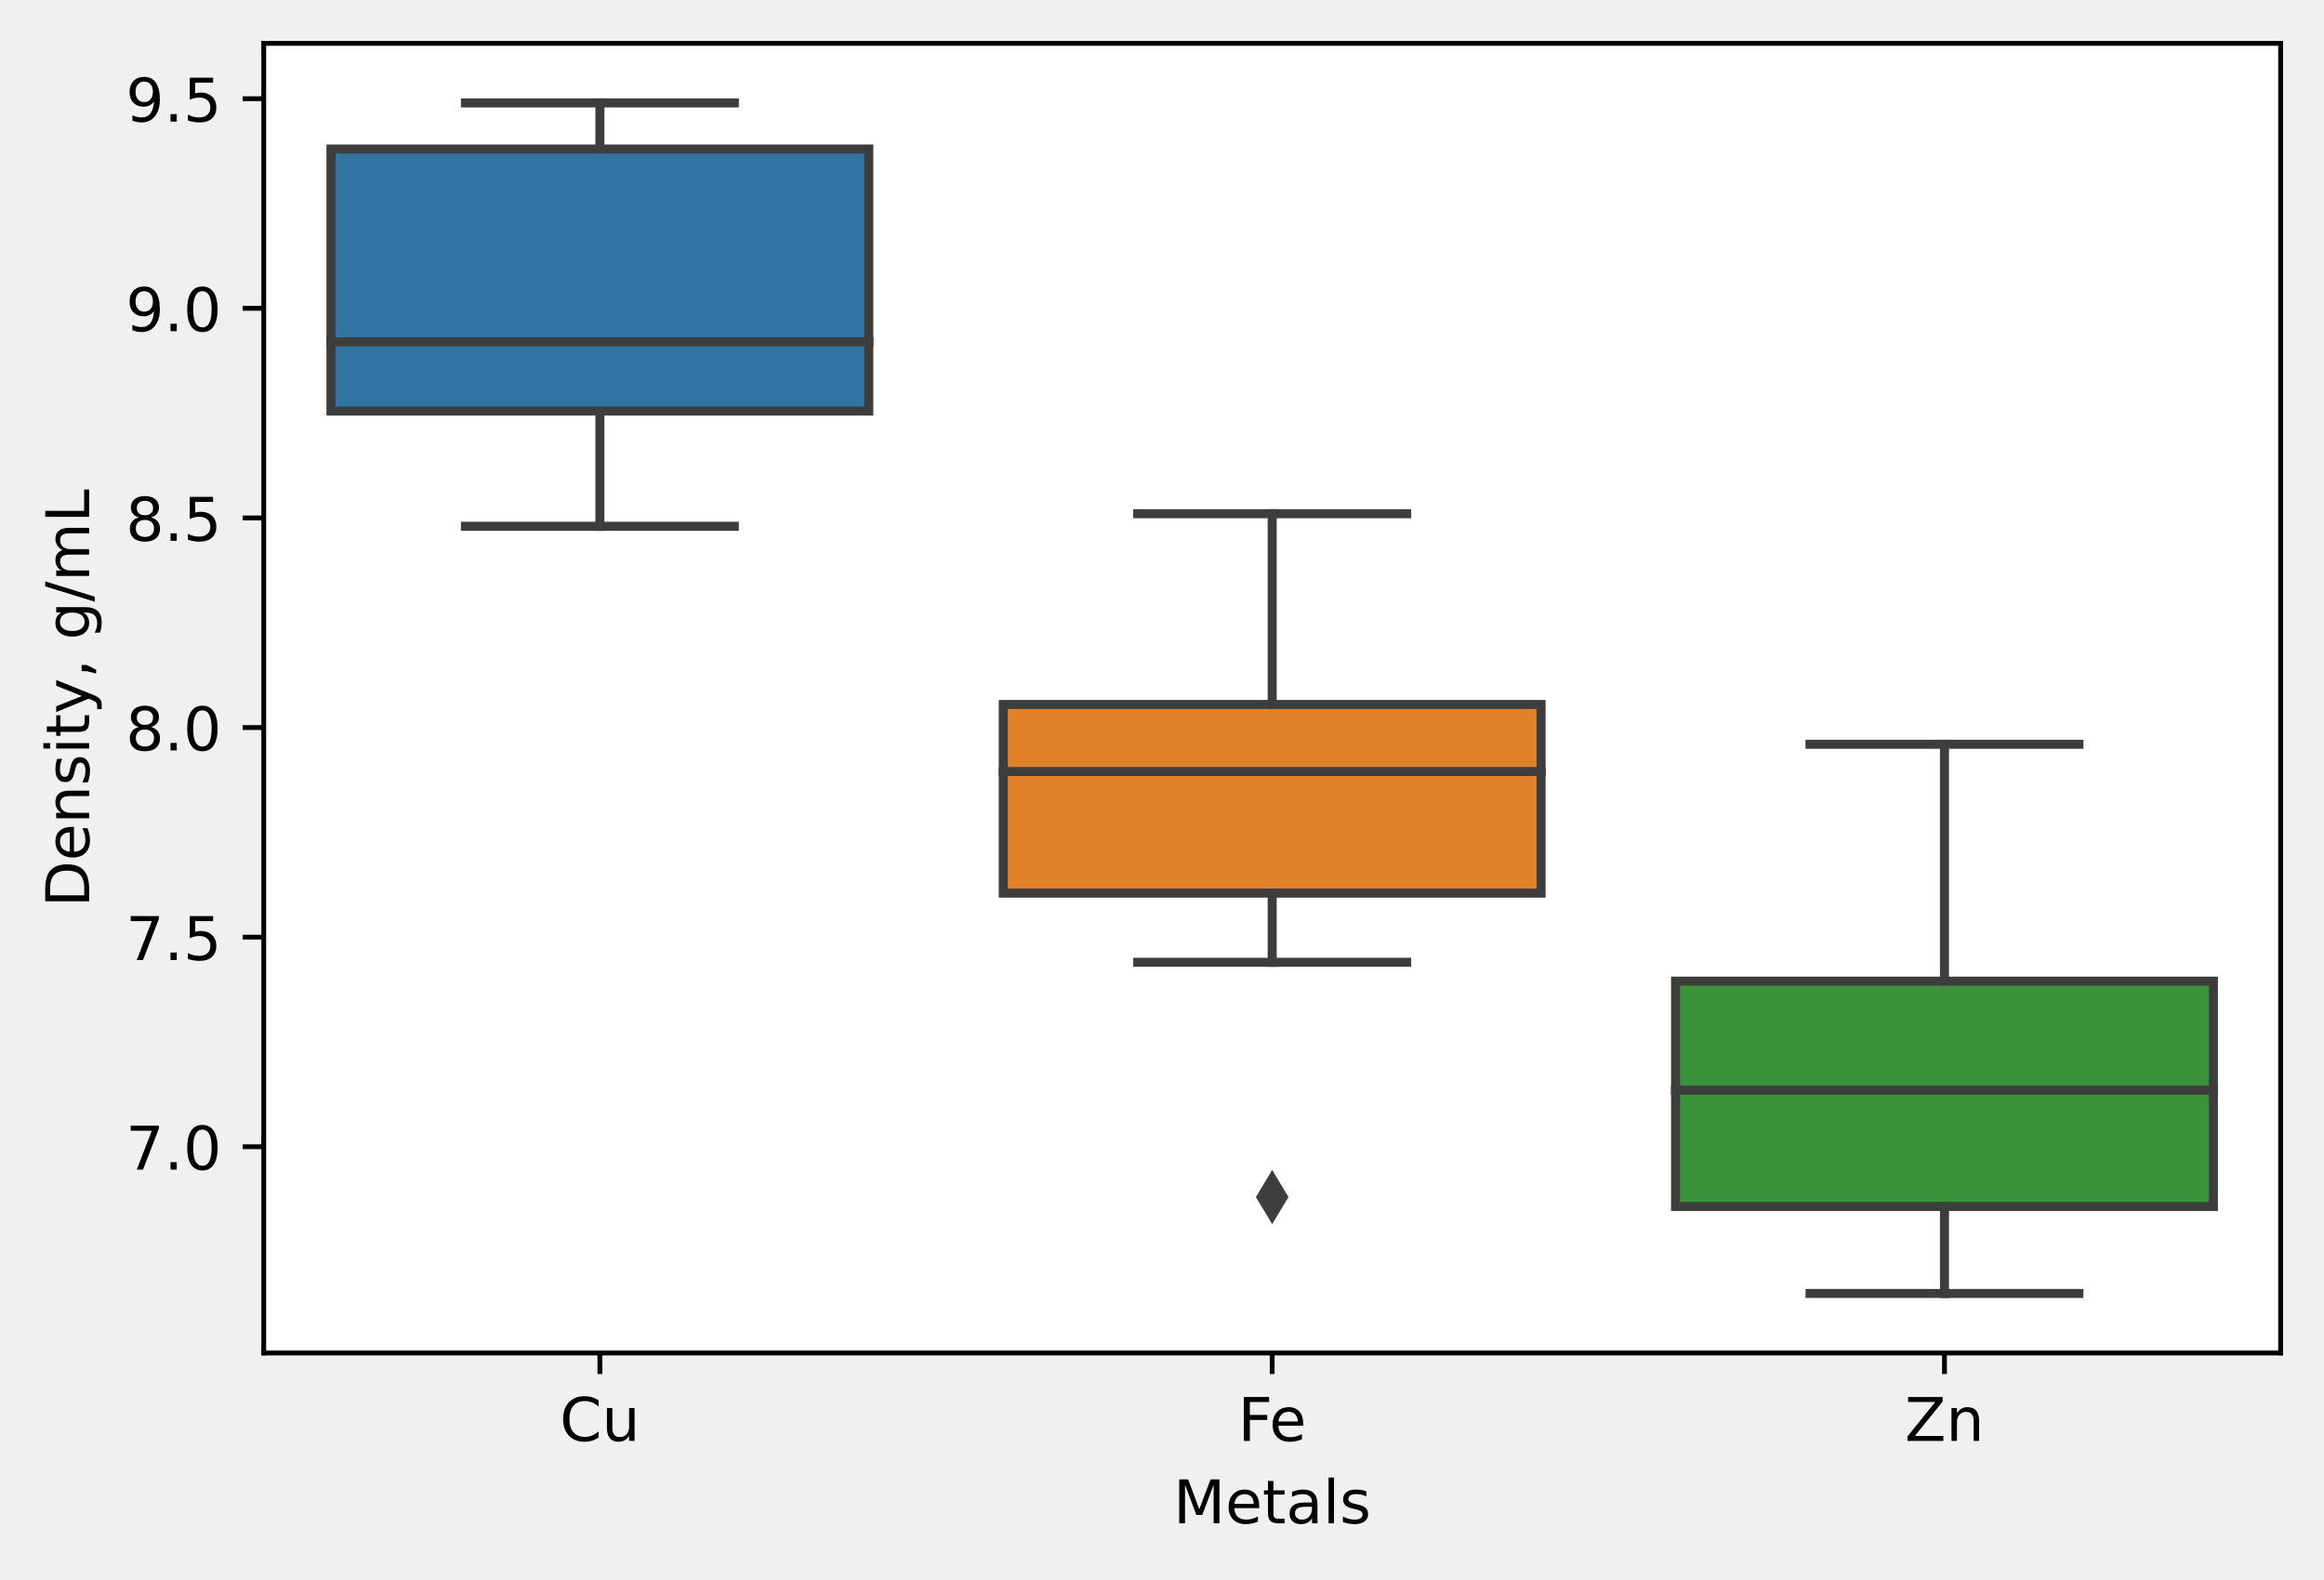
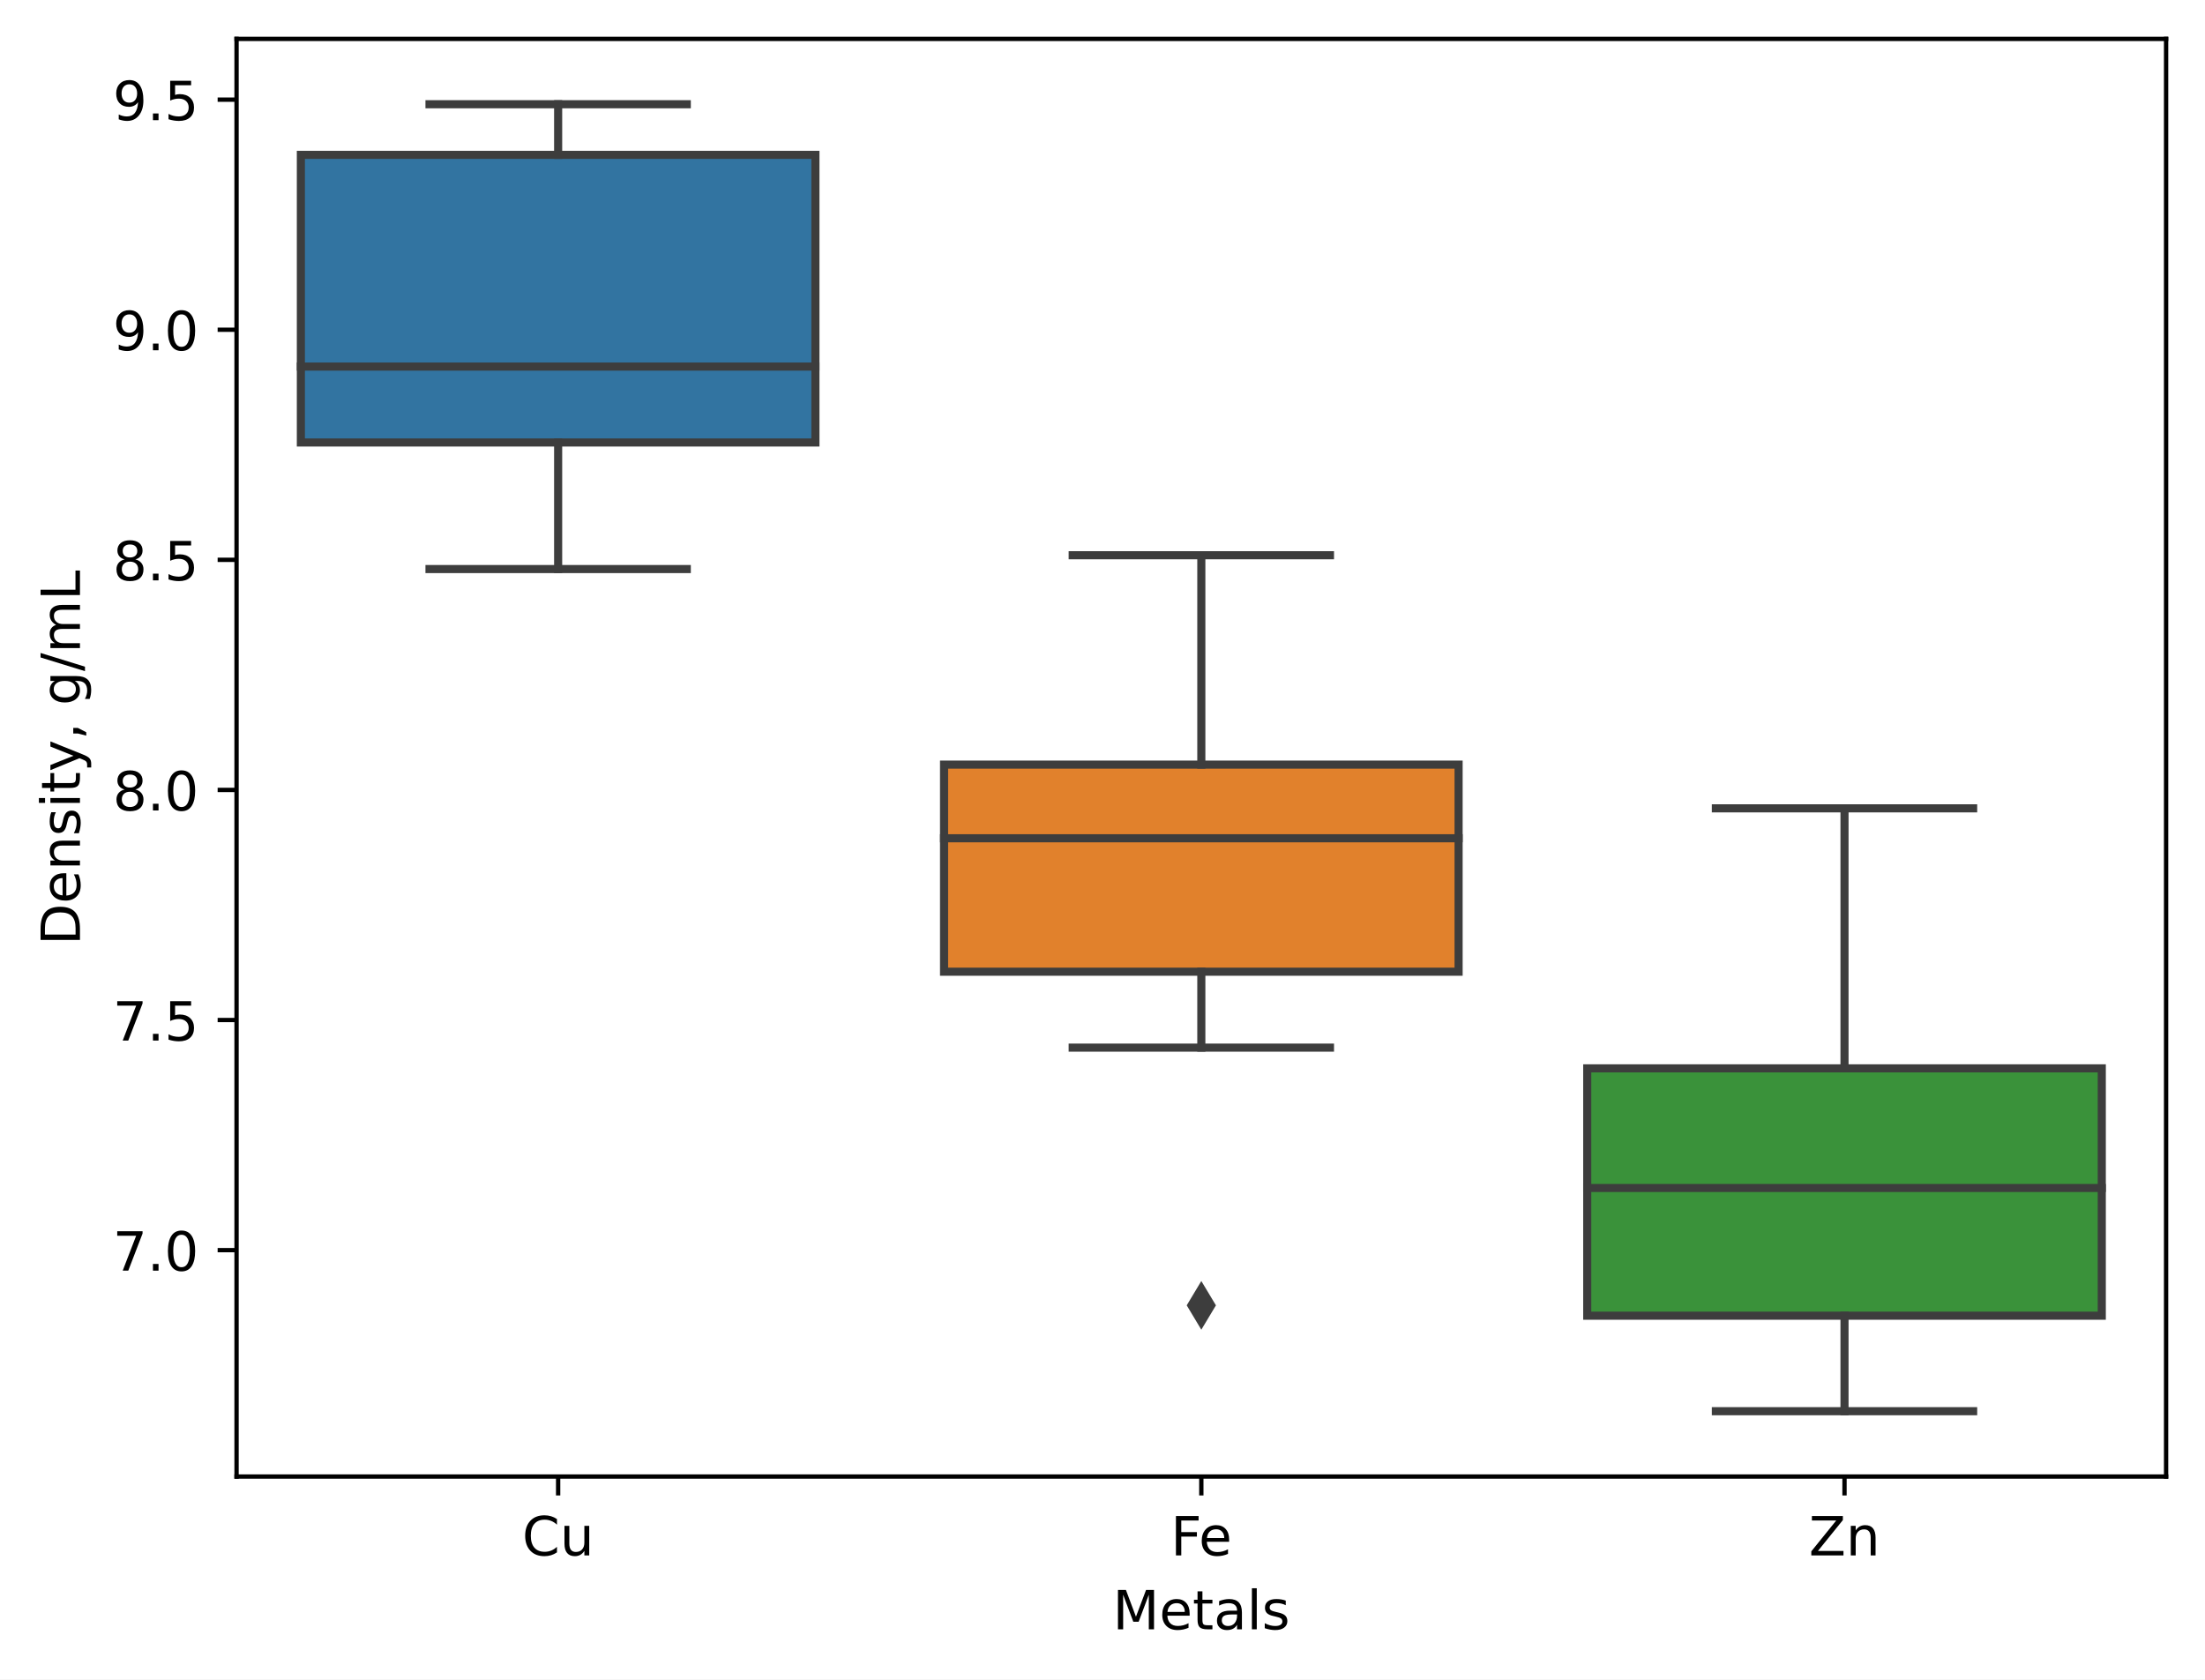
- <svg xmlns="http://www.w3.org/2000/svg" xmlns:xlink="http://www.w3.org/1999/xlink" width="385.781pt" height="262.196pt" viewBox="0 0 385.781 262.196" version="1.1">
+ <svg xmlns="http://www.w3.org/2000/svg" xmlns:xlink="http://www.w3.org/1999/xlink" width="408.101pt" height="310.868pt" viewBox="0 0 408.101 310.868" version="1.1">
  <defs>
    <style type="text/css">*{stroke-linejoin: round; stroke-linecap: butt}</style>
  </defs>
  <g id="figure_1">
    <g id="patch_1">
-       <path d="M 0 262.196  L 385.781 262.196  L 385.781 0  L 0 0  L 0 262.196  z " style="fill: none" />
+       <path d="M 0 310.868  L 408.101 310.868  L 408.101 0  L 0 0  z " style="fill: #ffffff" />
    </g>
    <g id="axes_1">
      <g id="patch_2">
-         <path d="M 43.781 224.64  L 378.581 224.64  L 378.581 7.2  L 43.781 7.2  z " style="fill: #ffffff" />
+         <path d="M 43.781 273.312  L 400.901 273.312  L 400.901 7.2  L 43.781 7.2  z " style="fill: #ffffff" />
      </g>
      <g id="patch_3">
-         <path d="M 54.941 68.242  L 144.221 68.242  L 144.221 24.74  L 54.941 24.74  L 54.941 68.242  z " clip-path="url(#p5c5fd787f7)" style="fill: #3274a1; stroke: #3d3d3d; stroke-width: 1.5; stroke-linejoin: miter" />
+         <path d="M 55.685 81.906  L 150.917 81.906  L 150.917 28.666  L 55.685 28.666  L 55.685 81.906  z " clip-path="url(#p74b358966d)" style="fill: #3274a1; stroke: #3d3d3d; stroke-width: 1.5; stroke-linejoin: miter" />
      </g>
      <g id="patch_4">
-         <path d="M 166.541 148.285  L 255.821 148.285  L 255.821 116.964  L 166.541 116.964  L 166.541 148.285  z " clip-path="url(#p5c5fd787f7)" style="fill: #e1812c; stroke: #3d3d3d; stroke-width: 1.5; stroke-linejoin: miter" />
+         <path d="M 174.725 179.866  L 269.957 179.866  L 269.957 141.534  L 174.725 141.534  L 174.725 179.866  z " clip-path="url(#p74b358966d)" style="fill: #e1812c; stroke: #3d3d3d; stroke-width: 1.5; stroke-linejoin: miter" />
      </g>
      <g id="patch_5">
-         <path d="M 278.141 200.314  L 367.421 200.314  L 367.421 162.902  L 278.141 162.902  L 278.141 200.314  z " clip-path="url(#p5c5fd787f7)" style="fill: #3a923a; stroke: #3d3d3d; stroke-width: 1.5; stroke-linejoin: miter" />
+         <path d="M 293.765 243.541  L 388.997 243.541  L 388.997 197.755  L 293.765 197.755  L 293.765 243.541  z " clip-path="url(#p74b358966d)" style="fill: #3a923a; stroke: #3d3d3d; stroke-width: 1.5; stroke-linejoin: miter" />
      </g>
      <g id="matplotlib.axis_1">
        <g id="xtick_1">
          <g id="line2d_1">
            <defs>
-               <path id="mcea4845473" d="M 0 0  L 0 3.5  " style="stroke: #000000; stroke-width: 0.8" />
+               <path id="med3c207a64" d="M 0 0  L 0 3.5  " style="stroke: #000000; stroke-width: 0.8" />
            </defs>
            <g>
-               <use xlink:href="#mcea4845473" x="99.581" y="224.64" style="stroke: #000000; stroke-width: 0.8" />
+               <use xlink:href="#med3c207a64" x="103.301" y="273.312" style="stroke: #000000; stroke-width: 0.8" />
            </g>
          </g>
          <g id="text_1">
-             <g transform="translate(92.92109 239.2384)scale(0.1 -0.1)">
+             <g transform="translate(96.64109 287.9104) scale(0.1 -0.1)">
              <defs>
                <path id="DejaVuSans-43" d="M 4122 4306  L 4122 3641  Q 3803 3938 3442 4084  Q 3081 4231 2675 4231  Q 1875 4231 1450 3742  Q 1025 3253 1025 2328  Q 1025 1406 1450 917  Q 1875 428 2675 428  Q 3081 428 3442 575  Q 3803 722 4122 1019  L 4122 359  Q 3791 134 3420 21  Q 3050 -91 2638 -91  Q 1578 -91 968 557  Q 359 1206 359 2328  Q 359 3453 968 4101  Q 1578 4750 2638 4750  Q 3056 4750 3426 4639  Q 3797 4528 4122 4306  z " transform="scale(0.015625)" />
                <path id="DejaVuSans-75" d="M 544 1381  L 544 3500  L 1119 3500  L 1119 1403  Q 1119 906 1312 657  Q 1506 409 1894 409  Q 2359 409 2629 706  Q 2900 1003 2900 1516  L 2900 3500  L 3475 3500  L 3475 0  L 2900 0  L 2900 538  Q 2691 219 2414 64  Q 2138 -91 1772 -91  Q 1169 -91 856 284  Q 544 659 544 1381  z M 1991 3584  L 1991 3584  z " transform="scale(0.015625)" />
              </defs>
              <use xlink:href="#DejaVuSans-43" />
              <use xlink:href="#DejaVuSans-75" x="69.824" />
            </g>
          </g>
        </g>
        <g id="xtick_2">
          <g id="line2d_2">
            <g>
-               <use xlink:href="#mcea4845473" x="211.181" y="224.64" style="stroke: #000000; stroke-width: 0.8" />
+               <use xlink:href="#med3c207a64" x="222.341" y="273.312" style="stroke: #000000; stroke-width: 0.8" />
            </g>
          </g>
          <g id="text_2">
-             <g transform="translate(205.5039 239.2384)scale(0.1 -0.1)">
+             <g transform="translate(216.6639 287.9104) scale(0.1 -0.1)">
              <defs>
                <path id="DejaVuSans-46" d="M 628 4666  L 3309 4666  L 3309 4134  L 1259 4134  L 1259 2759  L 3109 2759  L 3109 2228  L 1259 2228  L 1259 0  L 628 0  L 628 4666  z " transform="scale(0.015625)" />
                <path id="DejaVuSans-65" d="M 3597 1894  L 3597 1613  L 953 1613  Q 991 1019 1311 708  Q 1631 397 2203 397  Q 2534 397 2845 478  Q 3156 559 3463 722  L 3463 178  Q 3153 47 2828 -22  Q 2503 -91 2169 -91  Q 1331 -91 842 396  Q 353 884 353 1716  Q 353 2575 817 3079  Q 1281 3584 2069 3584  Q 2775 3584 3186 3129  Q 3597 2675 3597 1894  z M 3022 2063  Q 3016 2534 2758 2815  Q 2500 3097 2075 3097  Q 1594 3097 1305 2825  Q 1016 2553 972 2059  L 3022 2063  z " transform="scale(0.015625)" />
              </defs>
              <use xlink:href="#DejaVuSans-46" />
              <use xlink:href="#DejaVuSans-65" x="52.02" />
            </g>
          </g>
        </g>
        <g id="xtick_3">
          <g id="line2d_3">
            <g>
-               <use xlink:href="#mcea4845473" x="322.781" y="224.64" style="stroke: #000000; stroke-width: 0.8" />
+               <use xlink:href="#med3c207a64" x="341.381" y="273.312" style="stroke: #000000; stroke-width: 0.8" />
            </g>
          </g>
          <g id="text_3">
-             <g transform="translate(316.1875 239.2384)scale(0.1 -0.1)">
+             <g transform="translate(334.7875 287.9104) scale(0.1 -0.1)">
              <defs>
                <path id="DejaVuSans-5a" d="M 359 4666  L 4025 4666  L 4025 4184  L 1075 531  L 4097 531  L 4097 0  L 288 0  L 288 481  L 3238 4134  L 359 4134  L 359 4666  z " transform="scale(0.015625)" />
                <path id="DejaVuSans-6e" d="M 3513 2113  L 3513 0  L 2938 0  L 2938 2094  Q 2938 2591 2744 2837  Q 2550 3084 2163 3084  Q 1697 3084 1428 2787  Q 1159 2491 1159 1978  L 1159 0  L 581 0  L 581 3500  L 1159 3500  L 1159 2956  Q 1366 3272 1645 3428  Q 1925 3584 2291 3584  Q 2894 3584 3203 3211  Q 3513 2838 3513 2113  z " transform="scale(0.015625)" />
              </defs>
              <use xlink:href="#DejaVuSans-5a" />
              <use xlink:href="#DejaVuSans-6e" x="68.506" />
            </g>
          </g>
        </g>
        <g id="text_4">
-           <g transform="translate(194.7727 252.9166)scale(0.1 -0.1)">
+           <g transform="translate(205.9327 301.5886) scale(0.1 -0.1)">
            <defs>
              <path id="DejaVuSans-4d" d="M 628 4666  L 1569 4666  L 2759 1491  L 3956 4666  L 4897 4666  L 4897 0  L 4281 0  L 4281 4097  L 3078 897  L 2444 897  L 1241 4097  L 1241 0  L 628 0  L 628 4666  z " transform="scale(0.015625)" />
              <path id="DejaVuSans-74" d="M 1172 4494  L 1172 3500  L 2356 3500  L 2356 3053  L 1172 3053  L 1172 1153  Q 1172 725 1289 603  Q 1406 481 1766 481  L 2356 481  L 2356 0  L 1766 0  Q 1100 0 847 248  Q 594 497 594 1153  L 594 3053  L 172 3053  L 172 3500  L 594 3500  L 594 4494  L 1172 4494  z " transform="scale(0.015625)" />
              <path id="DejaVuSans-61" d="M 2194 1759  Q 1497 1759 1228 1600  Q 959 1441 959 1056  Q 959 750 1161 570  Q 1363 391 1709 391  Q 2188 391 2477 730  Q 2766 1069 2766 1631  L 2766 1759  L 2194 1759  z M 3341 1997  L 3341 0  L 2766 0  L 2766 531  Q 2569 213 2275 61  Q 1981 -91 1556 -91  Q 1019 -91 701 211  Q 384 513 384 1019  Q 384 1609 779 1909  Q 1175 2209 1959 2209  L 2766 2209  L 2766 2266  Q 2766 2663 2505 2880  Q 2244 3097 1772 3097  Q 1472 3097 1187 3025  Q 903 2953 641 2809  L 641 3341  Q 956 3463 1253 3523  Q 1550 3584 1831 3584  Q 2591 3584 2966 3190  Q 3341 2797 3341 1997  z " transform="scale(0.015625)" />
              <path id="DejaVuSans-6c" d="M 603 4863  L 1178 4863  L 1178 0  L 603 0  L 603 4863  z " transform="scale(0.015625)" />
              <path id="DejaVuSans-73" d="M 2834 3397  L 2834 2853  Q 2591 2978 2328 3040  Q 2066 3103 1784 3103  Q 1356 3103 1142 2972  Q 928 2841 928 2578  Q 928 2378 1081 2264  Q 1234 2150 1697 2047  L 1894 2003  Q 2506 1872 2764 1633  Q 3022 1394 3022 966  Q 3022 478 2636 193  Q 2250 -91 1575 -91  Q 1294 -91 989 -36  Q 684 19 347 128  L 347 722  Q 666 556 975 473  Q 1284 391 1588 391  Q 1994 391 2212 530  Q 2431 669 2431 922  Q 2431 1156 2273 1281  Q 2116 1406 1581 1522  L 1381 1569  Q 847 1681 609 1914  Q 372 2147 372 2553  Q 372 3047 722 3315  Q 1072 3584 1716 3584  Q 2034 3584 2315 3537  Q 2597 3491 2834 3397  z " transform="scale(0.015625)" />
            </defs>
            <use xlink:href="#DejaVuSans-4d" />
            <use xlink:href="#DejaVuSans-65" x="86.279" />
            <use xlink:href="#DejaVuSans-74" x="147.803" />
            <use xlink:href="#DejaVuSans-61" x="187.012" />
            <use xlink:href="#DejaVuSans-6c" x="248.291" />
            <use xlink:href="#DejaVuSans-73" x="276.074" />
          </g>
        </g>
      </g>
      <g id="matplotlib.axis_2">
        <g id="ytick_1">
          <g id="line2d_4">
            <defs>
-               <path id="mcb82feefa0" d="M 0 0  L -3.5 0  " style="stroke: #000000; stroke-width: 0.8" />
+               <path id="mbe13f3b85f" d="M 0 0  L -3.5 0  " style="stroke: #000000; stroke-width: 0.8" />
            </defs>
            <g>
-               <use xlink:href="#mcb82feefa0" x="43.781" y="190.395" style="stroke: #000000; stroke-width: 0.8" />
+               <use xlink:href="#mbe13f3b85f" x="43.781" y="231.402" style="stroke: #000000; stroke-width: 0.8" />
            </g>
          </g>
          <g id="text_5">
-             <g transform="translate(20.87813 194.1945)scale(0.1 -0.1)">
+             <g transform="translate(20.87813 235.2011) scale(0.1 -0.1)">
              <defs>
                <path id="DejaVuSans-37" d="M 525 4666  L 3525 4666  L 3525 4397  L 1831 0  L 1172 0  L 2766 4134  L 525 4134  L 525 4666  z " transform="scale(0.015625)" />
                <path id="DejaVuSans-2e" d="M 684 794  L 1344 794  L 1344 0  L 684 0  L 684 794  z " transform="scale(0.015625)" />
                <path id="DejaVuSans-30" d="M 2034 4250  Q 1547 4250 1301 3770  Q 1056 3291 1056 2328  Q 1056 1369 1301 889  Q 1547 409 2034 409  Q 2525 409 2770 889  Q 3016 1369 3016 2328  Q 3016 3291 2770 3770  Q 2525 4250 2034 4250  z M 2034 4750  Q 2819 4750 3233 4129  Q 3647 3509 3647 2328  Q 3647 1150 3233 529  Q 2819 -91 2034 -91  Q 1250 -91 836 529  Q 422 1150 422 2328  Q 422 3509 836 4129  Q 1250 4750 2034 4750  z " transform="scale(0.015625)" />
              </defs>
              <use xlink:href="#DejaVuSans-37" />
              <use xlink:href="#DejaVuSans-2e" x="63.623" />
              <use xlink:href="#DejaVuSans-30" x="95.41" />
            </g>
          </g>
        </g>
        <g id="ytick_2">
          <g id="line2d_5">
            <g>
-               <use xlink:href="#mcb82feefa0" x="43.781" y="155.594" style="stroke: #000000; stroke-width: 0.8" />
+               <use xlink:href="#mbe13f3b85f" x="43.781" y="188.81" style="stroke: #000000; stroke-width: 0.8" />
            </g>
          </g>
          <g id="text_6">
-             <g transform="translate(20.87813 159.393)scale(0.1 -0.1)">
+             <g transform="translate(20.87813 192.6096) scale(0.1 -0.1)">
              <defs>
                <path id="DejaVuSans-35" d="M 691 4666  L 3169 4666  L 3169 4134  L 1269 4134  L 1269 2991  Q 1406 3038 1543 3061  Q 1681 3084 1819 3084  Q 2600 3084 3056 2656  Q 3513 2228 3513 1497  Q 3513 744 3044 326  Q 2575 -91 1722 -91  Q 1428 -91 1123 -41  Q 819 9 494 109  L 494 744  Q 775 591 1075 516  Q 1375 441 1709 441  Q 2250 441 2565 725  Q 2881 1009 2881 1497  Q 2881 1984 2565 2268  Q 2250 2553 1709 2553  Q 1456 2553 1204 2497  Q 953 2441 691 2322  L 691 4666  z " transform="scale(0.015625)" />
              </defs>
              <use xlink:href="#DejaVuSans-37" />
              <use xlink:href="#DejaVuSans-2e" x="63.623" />
              <use xlink:href="#DejaVuSans-35" x="95.41" />
            </g>
          </g>
        </g>
        <g id="ytick_3">
          <g id="line2d_6">
            <g>
-               <use xlink:href="#mcb82feefa0" x="43.781" y="120.792" style="stroke: #000000; stroke-width: 0.8" />
+               <use xlink:href="#mbe13f3b85f" x="43.781" y="146.219" style="stroke: #000000; stroke-width: 0.8" />
            </g>
          </g>
          <g id="text_7">
-             <g transform="translate(20.87813 124.5914)scale(0.1 -0.1)">
+             <g transform="translate(20.87813 150.018) scale(0.1 -0.1)">
              <defs>
                <path id="DejaVuSans-38" d="M 2034 2216  Q 1584 2216 1326 1975  Q 1069 1734 1069 1313  Q 1069 891 1326 650  Q 1584 409 2034 409  Q 2484 409 2743 651  Q 3003 894 3003 1313  Q 3003 1734 2745 1975  Q 2488 2216 2034 2216  z M 1403 2484  Q 997 2584 770 2862  Q 544 3141 544 3541  Q 544 4100 942 4425  Q 1341 4750 2034 4750  Q 2731 4750 3128 4425  Q 3525 4100 3525 3541  Q 3525 3141 3298 2862  Q 3072 2584 2669 2484  Q 3125 2378 3379 2068  Q 3634 1759 3634 1313  Q 3634 634 3220 271  Q 2806 -91 2034 -91  Q 1263 -91 848 271  Q 434 634 434 1313  Q 434 1759 690 2068  Q 947 2378 1403 2484  z M 1172 3481  Q 1172 3119 1398 2916  Q 1625 2713 2034 2713  Q 2441 2713 2670 2916  Q 2900 3119 2900 3481  Q 2900 3844 2670 4047  Q 2441 4250 2034 4250  Q 1625 4250 1398 4047  Q 1172 3844 1172 3481  z " transform="scale(0.015625)" />
              </defs>
              <use xlink:href="#DejaVuSans-38" />
              <use xlink:href="#DejaVuSans-2e" x="63.623" />
              <use xlink:href="#DejaVuSans-30" x="95.41" />
            </g>
          </g>
        </g>
        <g id="ytick_4">
          <g id="line2d_7">
            <g>
-               <use xlink:href="#mcb82feefa0" x="43.781" y="85.991" style="stroke: #000000; stroke-width: 0.8" />
+               <use xlink:href="#mbe13f3b85f" x="43.781" y="103.627" style="stroke: #000000; stroke-width: 0.8" />
            </g>
          </g>
          <g id="text_8">
-             <g transform="translate(20.87813 89.7899)scale(0.1 -0.1)">
+             <g transform="translate(20.87813 107.4265) scale(0.1 -0.1)">
              <use xlink:href="#DejaVuSans-38" />
              <use xlink:href="#DejaVuSans-2e" x="63.623" />
              <use xlink:href="#DejaVuSans-35" x="95.41" />
            </g>
          </g>
        </g>
        <g id="ytick_5">
          <g id="line2d_8">
            <g>
-               <use xlink:href="#mcb82feefa0" x="43.781" y="51.189" style="stroke: #000000; stroke-width: 0.8" />
+               <use xlink:href="#mbe13f3b85f" x="43.781" y="61.036" style="stroke: #000000; stroke-width: 0.8" />
            </g>
          </g>
          <g id="text_9">
-             <g transform="translate(20.87813 54.98836)scale(0.1 -0.1)">
+             <g transform="translate(20.87813 64.83494) scale(0.1 -0.1)">
              <defs>
                <path id="DejaVuSans-39" d="M 703 97  L 703 672  Q 941 559 1184 500  Q 1428 441 1663 441  Q 2288 441 2617 861  Q 2947 1281 2994 2138  Q 2813 1869 2534 1725  Q 2256 1581 1919 1581  Q 1219 1581 811 2004  Q 403 2428 403 3163  Q 403 3881 828 4315  Q 1253 4750 1959 4750  Q 2769 4750 3195 4129  Q 3622 3509 3622 2328  Q 3622 1225 3098 567  Q 2575 -91 1691 -91  Q 1453 -91 1209 -44  Q 966 3 703 97  z M 1959 2075  Q 2384 2075 2632 2365  Q 2881 2656 2881 3163  Q 2881 3666 2632 3958  Q 2384 4250 1959 4250  Q 1534 4250 1286 3958  Q 1038 3666 1038 3163  Q 1038 2656 1286 2365  Q 1534 2075 1959 2075  z " transform="scale(0.015625)" />
              </defs>
              <use xlink:href="#DejaVuSans-39" />
              <use xlink:href="#DejaVuSans-2e" x="63.623" />
              <use xlink:href="#DejaVuSans-30" x="95.41" />
            </g>
          </g>
        </g>
        <g id="ytick_6">
          <g id="line2d_9">
            <g>
-               <use xlink:href="#mcb82feefa0" x="43.781" y="16.388" style="stroke: #000000; stroke-width: 0.8" />
+               <use xlink:href="#mbe13f3b85f" x="43.781" y="18.444" style="stroke: #000000; stroke-width: 0.8" />
            </g>
          </g>
          <g id="text_10">
-             <g transform="translate(20.87813 20.18682)scale(0.1 -0.1)">
+             <g transform="translate(20.87813 22.24339) scale(0.1 -0.1)">
              <use xlink:href="#DejaVuSans-39" />
              <use xlink:href="#DejaVuSans-2e" x="63.623" />
              <use xlink:href="#DejaVuSans-35" x="95.41" />
            </g>
          </g>
        </g>
        <g id="text_11">
-           <g transform="translate(14.79844 150.6216)rotate(-90)scale(0.1 -0.1)">
+           <g transform="translate(14.79844 174.9576) rotate(-90) scale(0.1 -0.1)">
            <defs>
              <path id="DejaVuSans-44" d="M 1259 4147  L 1259 519  L 2022 519  Q 2988 519 3436 956  Q 3884 1394 3884 2338  Q 3884 3275 3436 3711  Q 2988 4147 2022 4147  L 1259 4147  z M 628 4666  L 1925 4666  Q 3281 4666 3915 4102  Q 4550 3538 4550 2338  Q 4550 1131 3912 565  Q 3275 0 1925 0  L 628 0  L 628 4666  z " transform="scale(0.015625)" />
              <path id="DejaVuSans-69" d="M 603 3500  L 1178 3500  L 1178 0  L 603 0  L 603 3500  z M 603 4863  L 1178 4863  L 1178 4134  L 603 4134  L 603 4863  z " transform="scale(0.015625)" />
              <path id="DejaVuSans-79" d="M 2059 -325  Q 1816 -950 1584 -1140  Q 1353 -1331 966 -1331  L 506 -1331  L 506 -850  L 844 -850  Q 1081 -850 1212 -737  Q 1344 -625 1503 -206  L 1606 56  L 191 3500  L 800 3500  L 1894 763  L 2988 3500  L 3597 3500  L 2059 -325  z " transform="scale(0.015625)" />
              <path id="DejaVuSans-2c" d="M 750 794  L 1409 794  L 1409 256  L 897 -744  L 494 -744  L 750 256  L 750 794  z " transform="scale(0.015625)" />
              <path id="DejaVuSans-20" transform="scale(0.015625)" />
              <path id="DejaVuSans-67" d="M 2906 1791  Q 2906 2416 2648 2759  Q 2391 3103 1925 3103  Q 1463 3103 1205 2759  Q 947 2416 947 1791  Q 947 1169 1205 825  Q 1463 481 1925 481  Q 2391 481 2648 825  Q 2906 1169 2906 1791  z M 3481 434  Q 3481 -459 3084 -895  Q 2688 -1331 1869 -1331  Q 1566 -1331 1297 -1286  Q 1028 -1241 775 -1147  L 775 -588  Q 1028 -725 1275 -790  Q 1522 -856 1778 -856  Q 2344 -856 2625 -561  Q 2906 -266 2906 331  L 2906 616  Q 2728 306 2450 153  Q 2172 0 1784 0  Q 1141 0 747 490  Q 353 981 353 1791  Q 353 2603 747 3093  Q 1141 3584 1784 3584  Q 2172 3584 2450 3431  Q 2728 3278 2906 2969  L 2906 3500  L 3481 3500  L 3481 434  z " transform="scale(0.015625)" />
              <path id="DejaVuSans-2f" d="M 1625 4666  L 2156 4666  L 531 -594  L 0 -594  L 1625 4666  z " transform="scale(0.015625)" />
              <path id="DejaVuSans-6d" d="M 3328 2828  Q 3544 3216 3844 3400  Q 4144 3584 4550 3584  Q 5097 3584 5394 3201  Q 5691 2819 5691 2113  L 5691 0  L 5113 0  L 5113 2094  Q 5113 2597 4934 2840  Q 4756 3084 4391 3084  Q 3944 3084 3684 2787  Q 3425 2491 3425 1978  L 3425 0  L 2847 0  L 2847 2094  Q 2847 2600 2669 2842  Q 2491 3084 2119 3084  Q 1678 3084 1418 2786  Q 1159 2488 1159 1978  L 1159 0  L 581 0  L 581 3500  L 1159 3500  L 1159 2956  Q 1356 3278 1631 3431  Q 1906 3584 2284 3584  Q 2666 3584 2933 3390  Q 3200 3197 3328 2828  z " transform="scale(0.015625)" />
              <path id="DejaVuSans-4c" d="M 628 4666  L 1259 4666  L 1259 531  L 3531 531  L 3531 0  L 628 0  L 628 4666  z " transform="scale(0.015625)" />
            </defs>
            <use xlink:href="#DejaVuSans-44" />
            <use xlink:href="#DejaVuSans-65" x="77.002" />
            <use xlink:href="#DejaVuSans-6e" x="138.525" />
            <use xlink:href="#DejaVuSans-73" x="201.904" />
            <use xlink:href="#DejaVuSans-69" x="254.004" />
            <use xlink:href="#DejaVuSans-74" x="281.787" />
            <use xlink:href="#DejaVuSans-79" x="320.996" />
            <use xlink:href="#DejaVuSans-2c" x="380.176" />
            <use xlink:href="#DejaVuSans-20" x="411.963" />
            <use xlink:href="#DejaVuSans-67" x="443.75" />
            <use xlink:href="#DejaVuSans-2f" x="507.227" />
            <use xlink:href="#DejaVuSans-6d" x="540.918" />
            <use xlink:href="#DejaVuSans-4c" x="638.33" />
          </g>
        </g>
      </g>
      <g id="line2d_10">
-         <path d="M 99.581 68.242  L 99.581 87.383  " clip-path="url(#p5c5fd787f7)" style="fill: none; stroke: #3d3d3d; stroke-width: 1.5; stroke-linecap: square" />
+         <path d="M 103.301 81.906  L 103.301 105.331  " clip-path="url(#p74b358966d)" style="fill: none; stroke: #3d3d3d; stroke-width: 1.5; stroke-linecap: square" />
      </g>
      <g id="line2d_11">
-         <path d="M 99.581 24.74  L 99.581 17.084  " clip-path="url(#p5c5fd787f7)" style="fill: none; stroke: #3d3d3d; stroke-width: 1.5; stroke-linecap: square" />
+         <path d="M 103.301 28.666  L 103.301 19.296  " clip-path="url(#p74b358966d)" style="fill: none; stroke: #3d3d3d; stroke-width: 1.5; stroke-linecap: square" />
      </g>
      <g id="line2d_12">
-         <path d="M 77.261 87.383  L 121.901 87.383  " clip-path="url(#p5c5fd787f7)" style="fill: none; stroke: #3d3d3d; stroke-width: 1.5; stroke-linecap: square" />
+         <path d="M 79.493 105.331  L 127.109 105.331  " clip-path="url(#p74b358966d)" style="fill: none; stroke: #3d3d3d; stroke-width: 1.5; stroke-linecap: square" />
      </g>
      <g id="line2d_13">
-         <path d="M 77.261 17.084  L 121.901 17.084  " clip-path="url(#p5c5fd787f7)" style="fill: none; stroke: #3d3d3d; stroke-width: 1.5; stroke-linecap: square" />
+         <path d="M 79.493 19.296  L 127.109 19.296  " clip-path="url(#p74b358966d)" style="fill: none; stroke: #3d3d3d; stroke-width: 1.5; stroke-linecap: square" />
      </g>
      <g id="line2d_14" />
      <g id="line2d_15">
-         <path d="M 211.181 148.285  L 211.181 159.77  " clip-path="url(#p5c5fd787f7)" style="fill: none; stroke: #3d3d3d; stroke-width: 1.5; stroke-linecap: square" />
+         <path d="M 222.341 179.866  L 222.341 193.921  " clip-path="url(#p74b358966d)" style="fill: none; stroke: #3d3d3d; stroke-width: 1.5; stroke-linecap: square" />
      </g>
      <g id="line2d_16">
-         <path d="M 211.181 116.964  L 211.181 85.295  " clip-path="url(#p5c5fd787f7)" style="fill: none; stroke: #3d3d3d; stroke-width: 1.5; stroke-linecap: square" />
+         <path d="M 222.341 141.534  L 222.341 102.775  " clip-path="url(#p74b358966d)" style="fill: none; stroke: #3d3d3d; stroke-width: 1.5; stroke-linecap: square" />
      </g>
      <g id="line2d_17">
-         <path d="M 188.861 159.77  L 233.501 159.77  " clip-path="url(#p5c5fd787f7)" style="fill: none; stroke: #3d3d3d; stroke-width: 1.5; stroke-linecap: square" />
+         <path d="M 198.533 193.921  L 246.149 193.921  " clip-path="url(#p74b358966d)" style="fill: none; stroke: #3d3d3d; stroke-width: 1.5; stroke-linecap: square" />
      </g>
      <g id="line2d_18">
-         <path d="M 188.861 85.295  L 233.501 85.295  " clip-path="url(#p5c5fd787f7)" style="fill: none; stroke: #3d3d3d; stroke-width: 1.5; stroke-linecap: square" />
+         <path d="M 198.533 102.775  L 246.149 102.775  " clip-path="url(#p74b358966d)" style="fill: none; stroke: #3d3d3d; stroke-width: 1.5; stroke-linecap: square" />
      </g>
      <g id="line2d_19">
        <defs>
-           <path id="m963827ca42" d="M -0 3.536  L 2.121 0  L -0 -3.536  L -2.121 -0  z " style="stroke: #3d3d3d; stroke-linejoin: miter" />
+           <path id="m4c6af6ecca" d="M -0 3.536  L 2.121 0  L -0 -3.536  L -2.121 -0  z " style="stroke: #3d3d3d; stroke-linejoin: miter" />
        </defs>
-         <g clip-path="url(#p5c5fd787f7)">
-           <use xlink:href="#m963827ca42" x="211.181" y="198.748" style="fill: #3d3d3d; stroke: #3d3d3d; stroke-linejoin: miter" />
+         <g clip-path="url(#p74b358966d)">
+           <use xlink:href="#m4c6af6ecca" x="222.341" y="241.624" style="fill: #3d3d3d; stroke: #3d3d3d; stroke-linejoin: miter" />
        </g>
      </g>
      <g id="line2d_20">
-         <path d="M 322.781 200.314  L 322.781 214.756  " clip-path="url(#p5c5fd787f7)" style="fill: none; stroke: #3d3d3d; stroke-width: 1.5; stroke-linecap: square" />
+         <path d="M 341.381 243.541  L 341.381 261.216  " clip-path="url(#p74b358966d)" style="fill: none; stroke: #3d3d3d; stroke-width: 1.5; stroke-linecap: square" />
      </g>
      <g id="line2d_21">
-         <path d="M 322.781 162.902  L 322.781 123.576  " clip-path="url(#p5c5fd787f7)" style="fill: none; stroke: #3d3d3d; stroke-width: 1.5; stroke-linecap: square" />
+         <path d="M 341.381 197.755  L 341.381 149.626  " clip-path="url(#p74b358966d)" style="fill: none; stroke: #3d3d3d; stroke-width: 1.5; stroke-linecap: square" />
      </g>
      <g id="line2d_22">
-         <path d="M 300.461 214.756  L 345.101 214.756  " clip-path="url(#p5c5fd787f7)" style="fill: none; stroke: #3d3d3d; stroke-width: 1.5; stroke-linecap: square" />
+         <path d="M 317.573 261.216  L 365.189 261.216  " clip-path="url(#p74b358966d)" style="fill: none; stroke: #3d3d3d; stroke-width: 1.5; stroke-linecap: square" />
      </g>
      <g id="line2d_23">
-         <path d="M 300.461 123.576  L 345.101 123.576  " clip-path="url(#p5c5fd787f7)" style="fill: none; stroke: #3d3d3d; stroke-width: 1.5; stroke-linecap: square" />
+         <path d="M 317.573 149.626  L 365.189 149.626  " clip-path="url(#p74b358966d)" style="fill: none; stroke: #3d3d3d; stroke-width: 1.5; stroke-linecap: square" />
      </g>
      <g id="line2d_24" />
      <g id="line2d_25">
-         <path d="M 54.941 56.757  L 144.221 56.757  " clip-path="url(#p5c5fd787f7)" style="fill: none; stroke: #3d3d3d; stroke-width: 1.5; stroke-linecap: square" />
+         <path d="M 55.685 67.85  L 150.917 67.85  " clip-path="url(#p74b358966d)" style="fill: none; stroke: #3d3d3d; stroke-width: 1.5; stroke-linecap: square" />
      </g>
      <g id="line2d_26">
-         <path d="M 166.541 128.101  L 255.821 128.101  " clip-path="url(#p5c5fd787f7)" style="fill: none; stroke: #3d3d3d; stroke-width: 1.5; stroke-linecap: square" />
+         <path d="M 174.725 155.163  L 269.957 155.163  " clip-path="url(#p74b358966d)" style="fill: none; stroke: #3d3d3d; stroke-width: 1.5; stroke-linecap: square" />
      </g>
      <g id="line2d_27">
-         <path d="M 278.141 180.999  L 367.421 180.999  " clip-path="url(#p5c5fd787f7)" style="fill: none; stroke: #3d3d3d; stroke-width: 1.5; stroke-linecap: square" />
+         <path d="M 293.765 219.902  L 388.997 219.902  " clip-path="url(#p74b358966d)" style="fill: none; stroke: #3d3d3d; stroke-width: 1.5; stroke-linecap: square" />
      </g>
      <g id="patch_6">
-         <path d="M 43.781 224.64  L 43.781 7.2  " style="fill: none; stroke: #000000; stroke-width: 0.8; stroke-linejoin: miter; stroke-linecap: square" />
+         <path d="M 43.781 273.312  L 43.781 7.2  " style="fill: none; stroke: #000000; stroke-width: 0.8; stroke-linejoin: miter; stroke-linecap: square" />
      </g>
      <g id="patch_7">
-         <path d="M 378.581 224.64  L 378.581 7.2  " style="fill: none; stroke: #000000; stroke-width: 0.8; stroke-linejoin: miter; stroke-linecap: square" />
+         <path d="M 400.901 273.312  L 400.901 7.2  " style="fill: none; stroke: #000000; stroke-width: 0.8; stroke-linejoin: miter; stroke-linecap: square" />
      </g>
      <g id="patch_8">
-         <path d="M 43.781 224.64  L 378.581 224.64  " style="fill: none; stroke: #000000; stroke-width: 0.8; stroke-linejoin: miter; stroke-linecap: square" />
+         <path d="M 43.781 273.312  L 400.901 273.312  " style="fill: none; stroke: #000000; stroke-width: 0.8; stroke-linejoin: miter; stroke-linecap: square" />
      </g>
      <g id="patch_9">
-         <path d="M 43.781 7.2  L 378.581 7.2  " style="fill: none; stroke: #000000; stroke-width: 0.8; stroke-linejoin: miter; stroke-linecap: square" />
+         <path d="M 43.781 7.2  L 400.901 7.2  " style="fill: none; stroke: #000000; stroke-width: 0.8; stroke-linejoin: miter; stroke-linecap: square" />
      </g>
    </g>
  </g>
  <defs>
-     <clipPath id="p5c5fd787f7">
-       <rect x="43.781" y="7.2" width="334.8" height="217.44" />
+     <clipPath id="p74b358966d">
+       <rect x="43.781" y="7.2" width="357.12" height="266.112" />
    </clipPath>
  </defs>
</svg>
